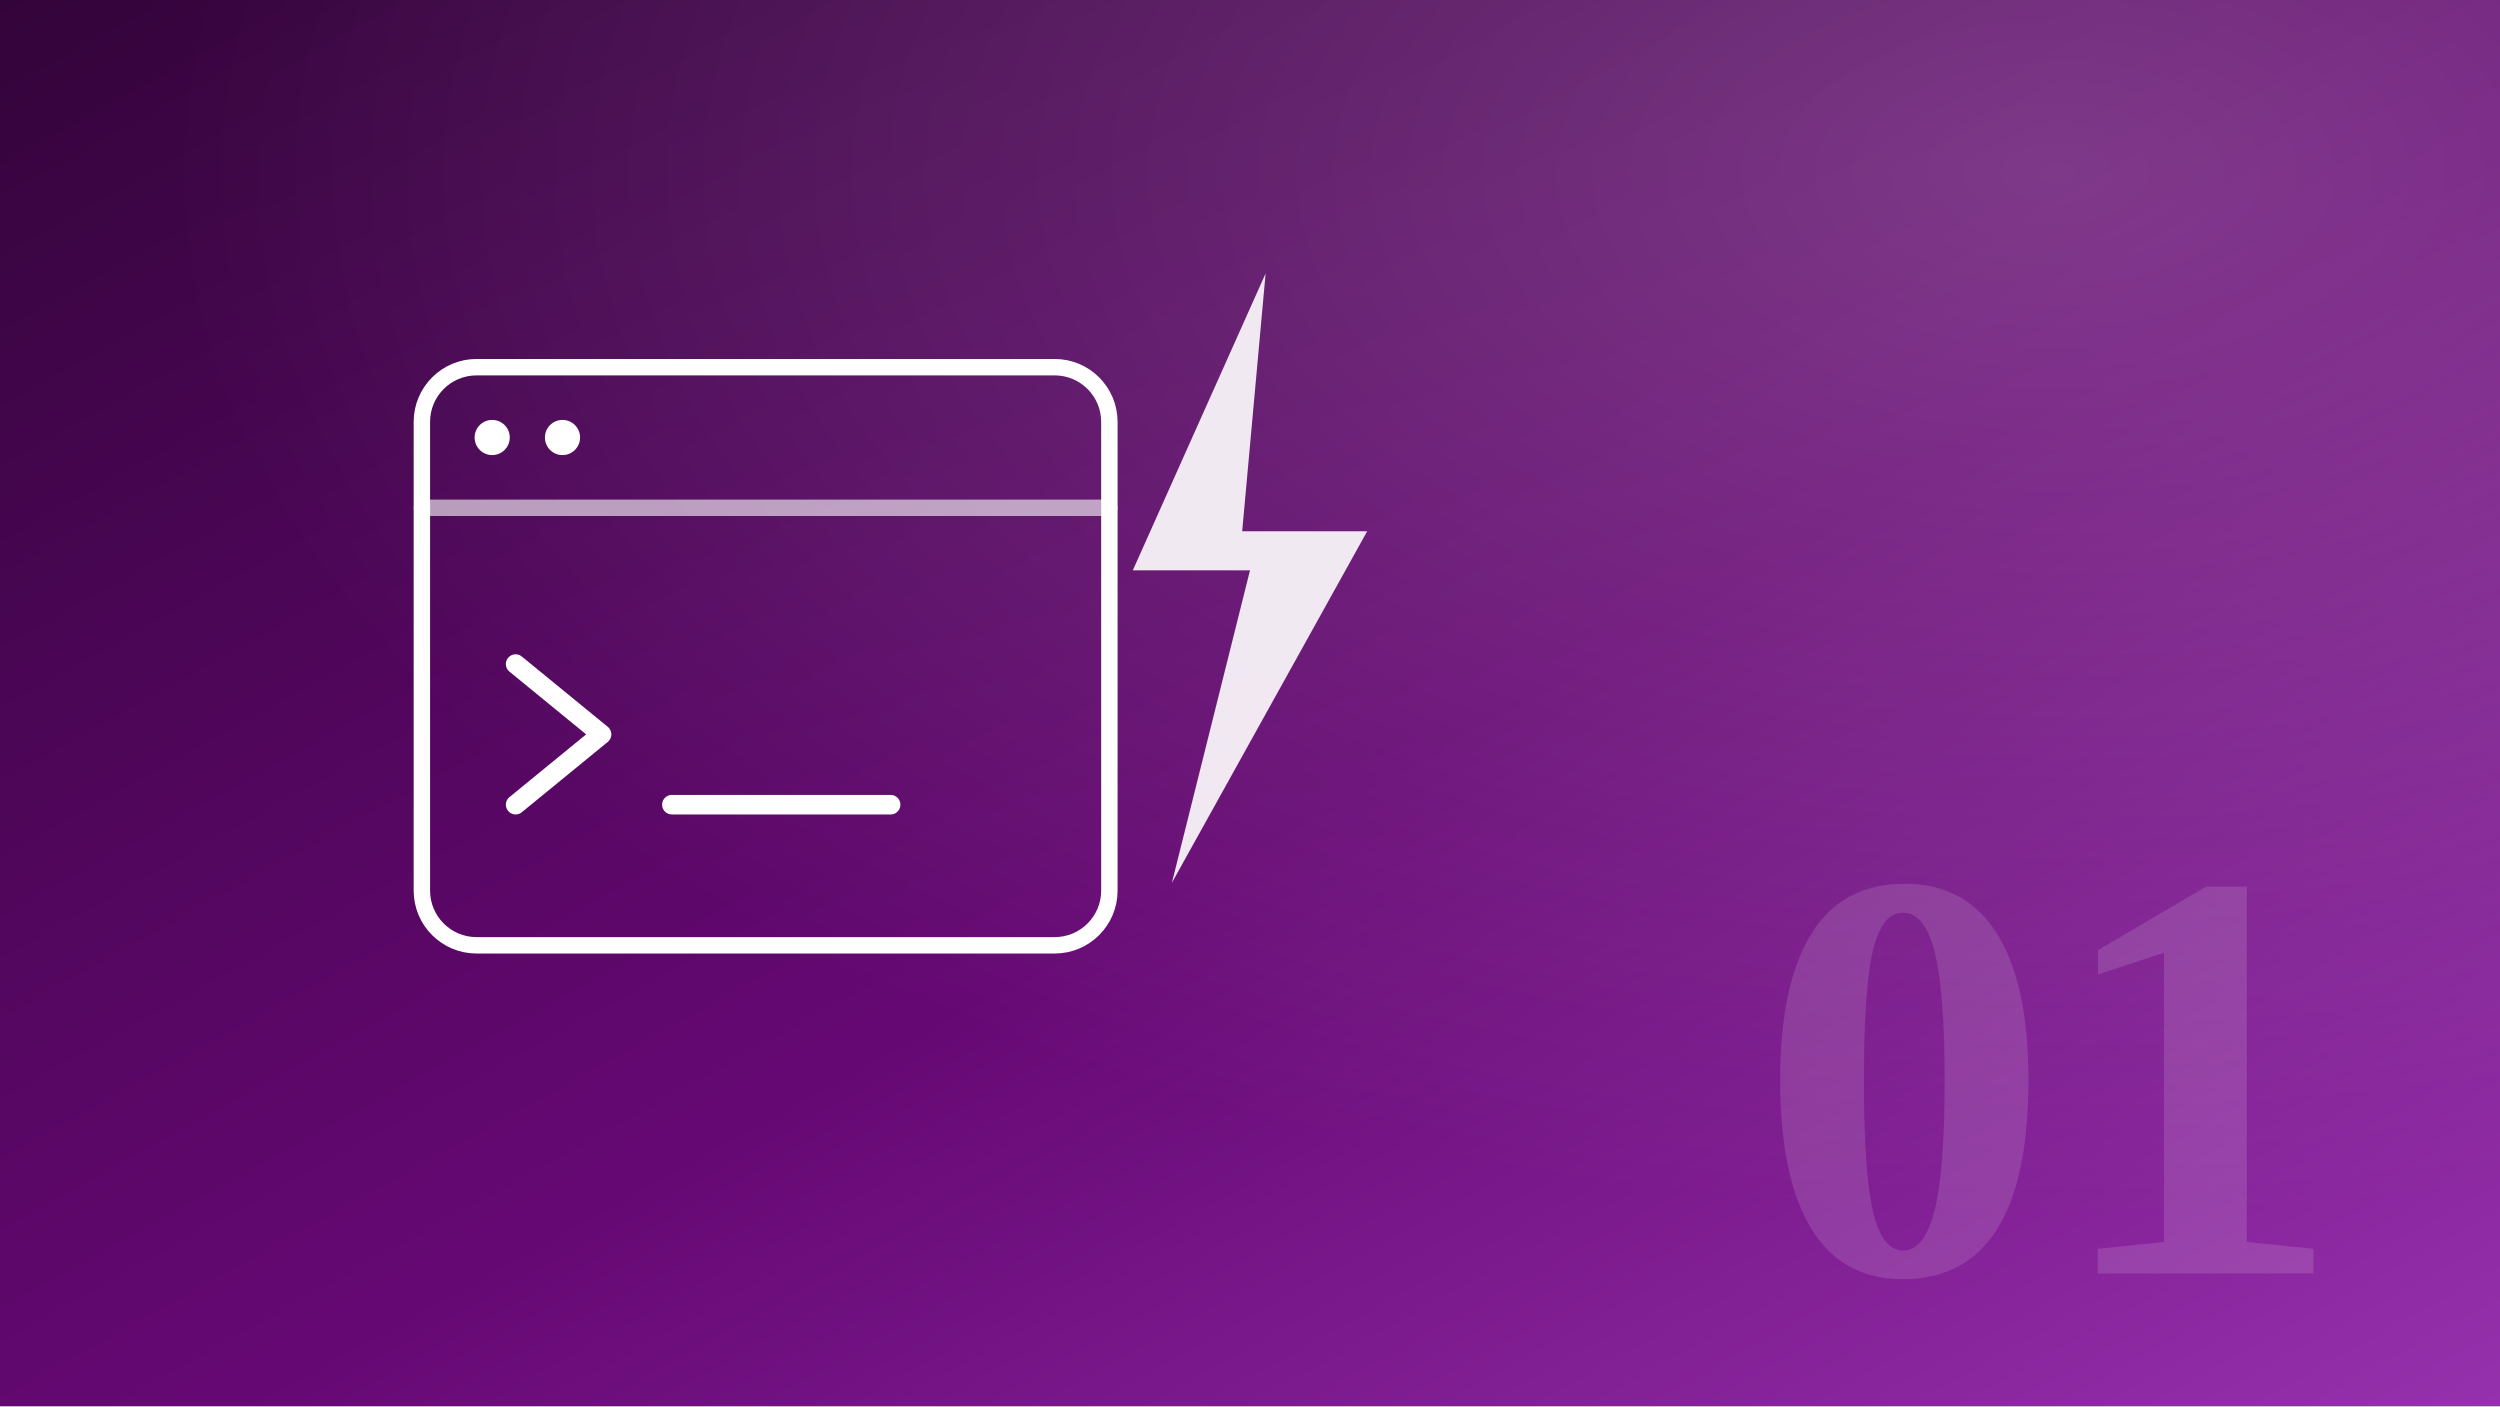
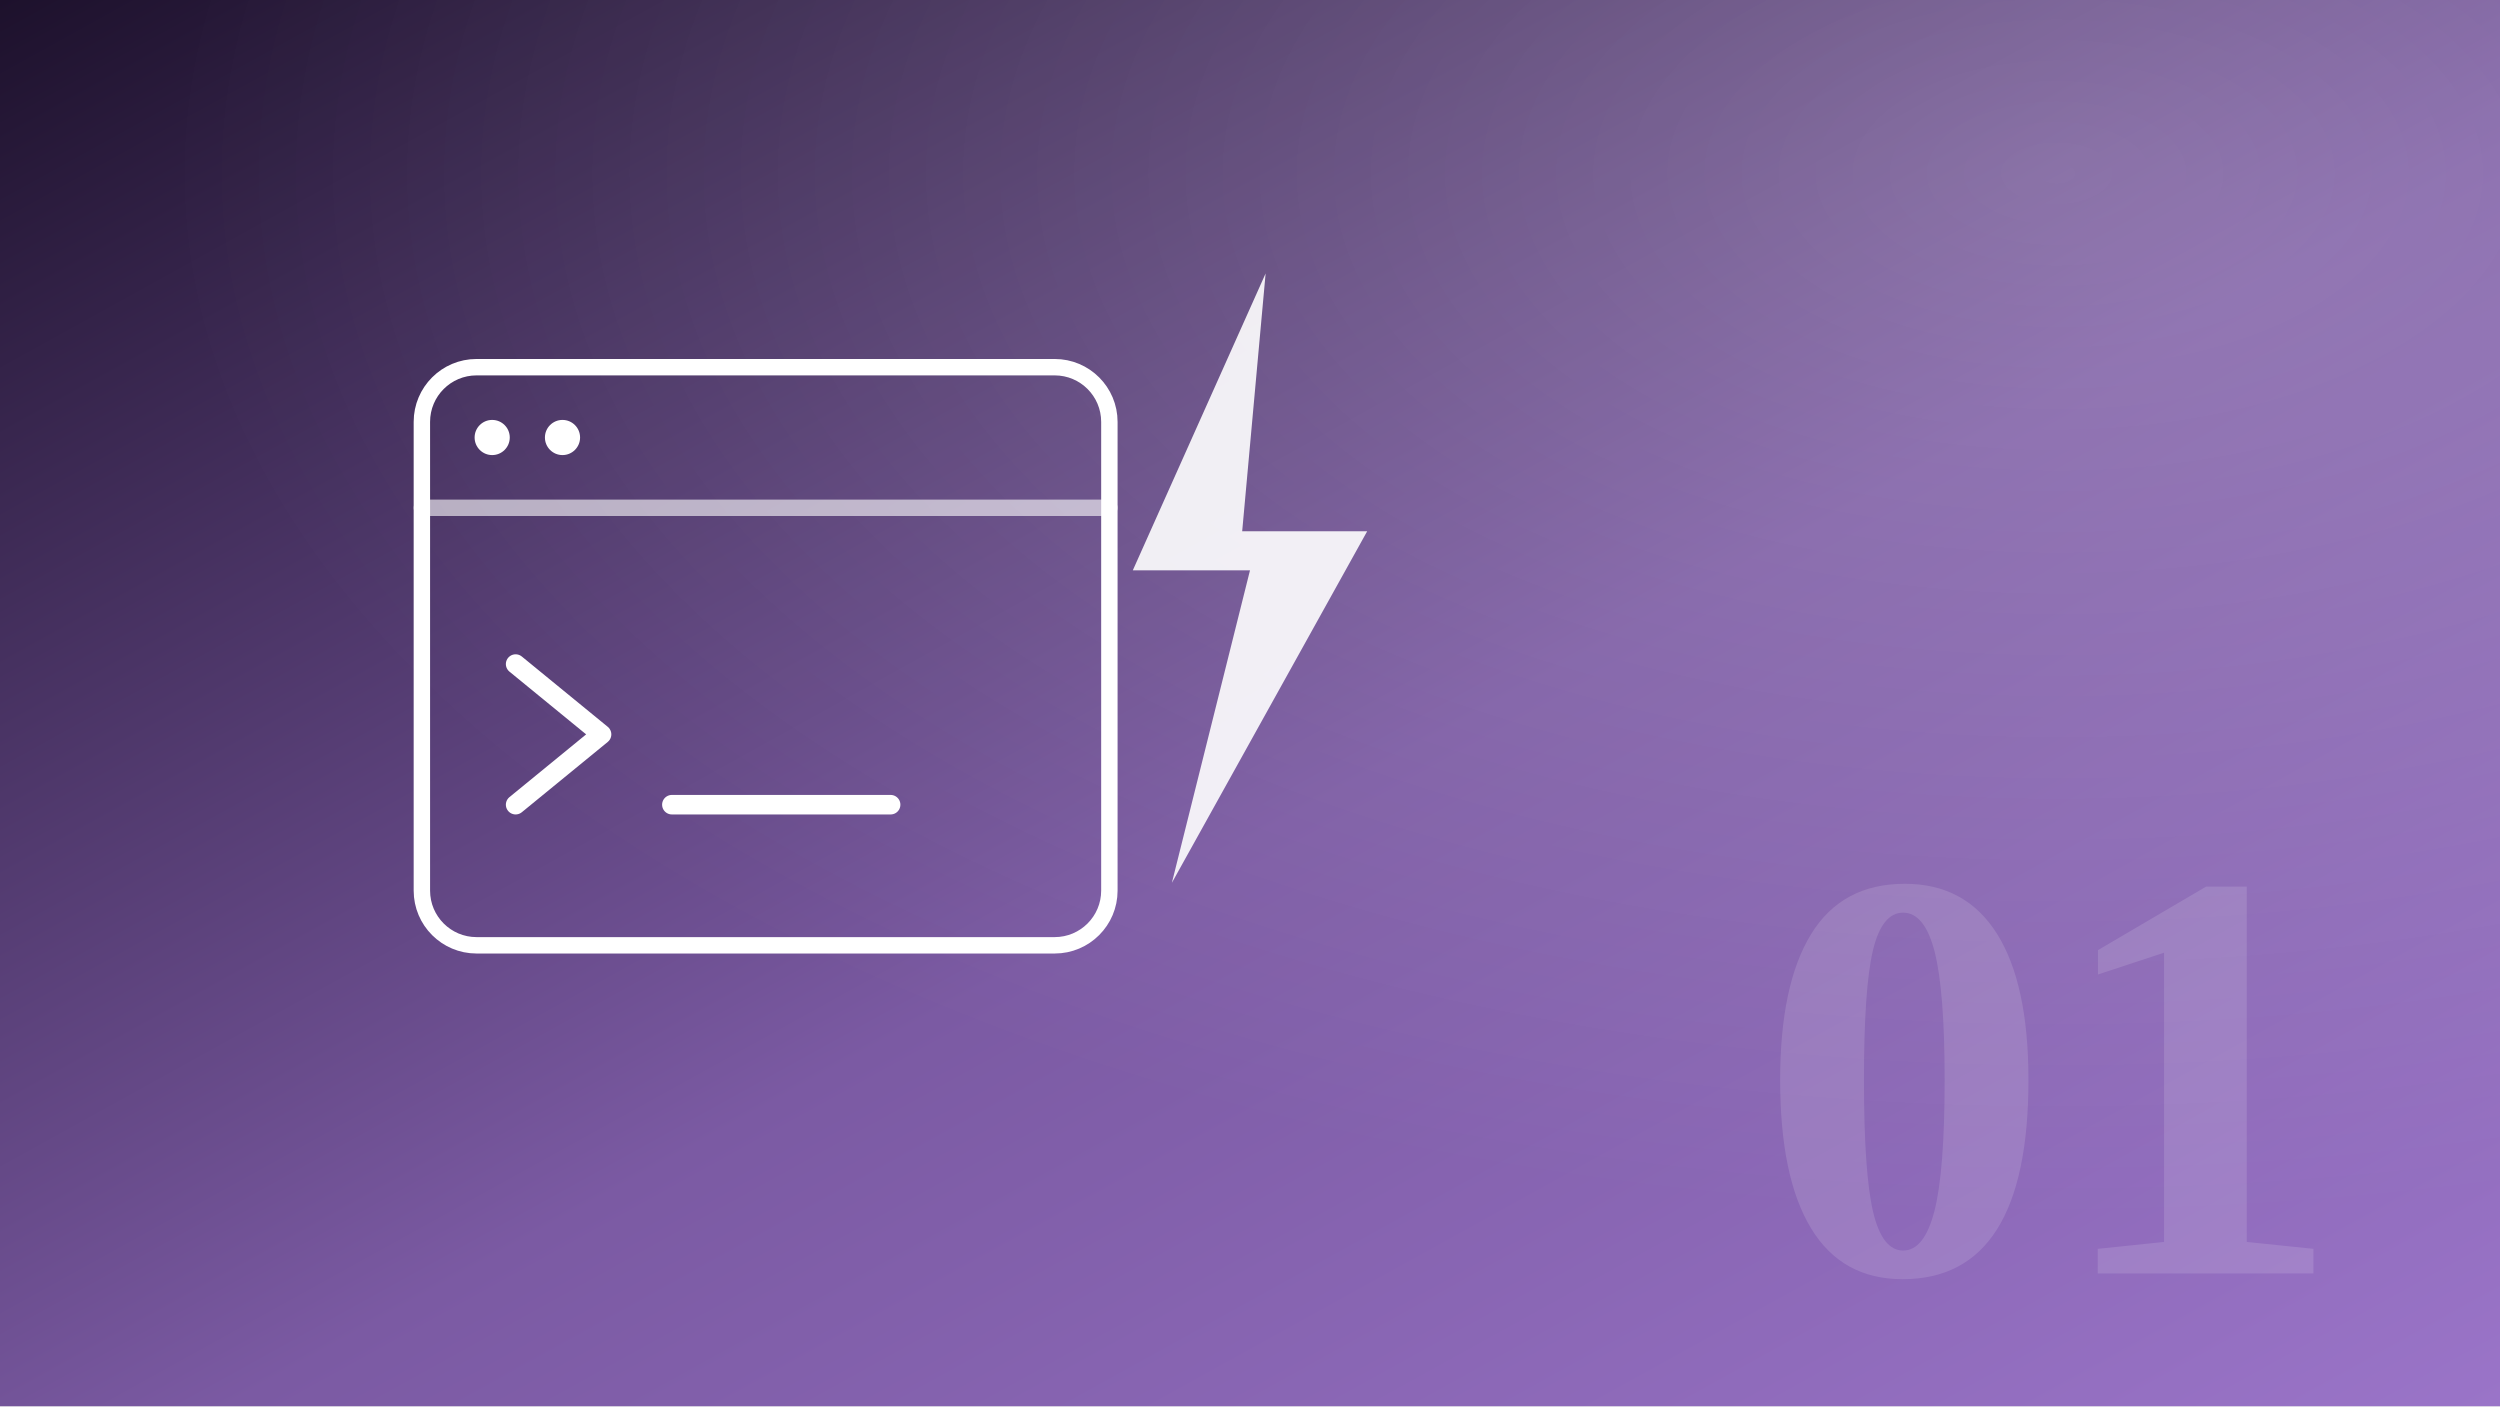
<svg xmlns="http://www.w3.org/2000/svg" viewBox="0 0 640 360" width="640" height="360" role="img" aria-label="终端窗口与闪电">
  <defs>
    <linearGradient id="bg" x1="0" y1="0" x2="1" y2="1">
-       <stop offset="0%" stop-color="#33043a" />
-       <stop offset="55%" stop-color="#660874" />
-       <stop offset="100%" stop-color="#9631ad" />
+       <stop offset="0%" stop-color="#1d112c" />
+       <stop offset="55%" stop-color="#7b5aa3" />
+       <stop offset="100%" stop-color="#9a74c8" />
    </linearGradient>
    <radialGradient id="glow" cx="0.82" cy="0.12" r="0.75">
      <stop offset="0%" stop-color="#ffffff" stop-opacity="0.20" />
      <stop offset="100%" stop-color="#ffffff" stop-opacity="0" />
    </radialGradient>
  </defs>
  <rect width="640" height="360" fill="url(#bg)" />
  <rect width="640" height="360" fill="url(#glow)" />
  <text x="600" y="326" text-anchor="end" font-family="Georgia, 'Times New Roman', serif" font-size="150" font-weight="700" fill="#ffffff" fill-opacity="0.13">01</text>
  <g transform="translate(238,168)" fill="none" stroke="#ffffff" stroke-width="4.2" stroke-linecap="round" stroke-linejoin="round">
    <rect x="-130" y="-74" width="176" height="148" rx="14" />
    <line x1="-130" y1="-38" x2="46" y2="-38" stroke-opacity=".6" />
    <circle cx="-112" cy="-56" r="4.5" fill="#ffffff" stroke="none" />
    <circle cx="-94" cy="-56" r="4.5" fill="#ffffff" stroke="none" stroke-opacity=".6" />
    <path d="M-106 2 l22 18 l-22 18" stroke-width="5" />
    <line x1="-66" y1="38" x2="-10" y2="38" stroke-width="5" />
    <path d="M86 -98 L 52 -22 L 82 -22 L 62 58 L 112 -32 L 80 -32 Z" fill="#ffffff" fill-opacity=".9" stroke="none" />
  </g>
</svg>
